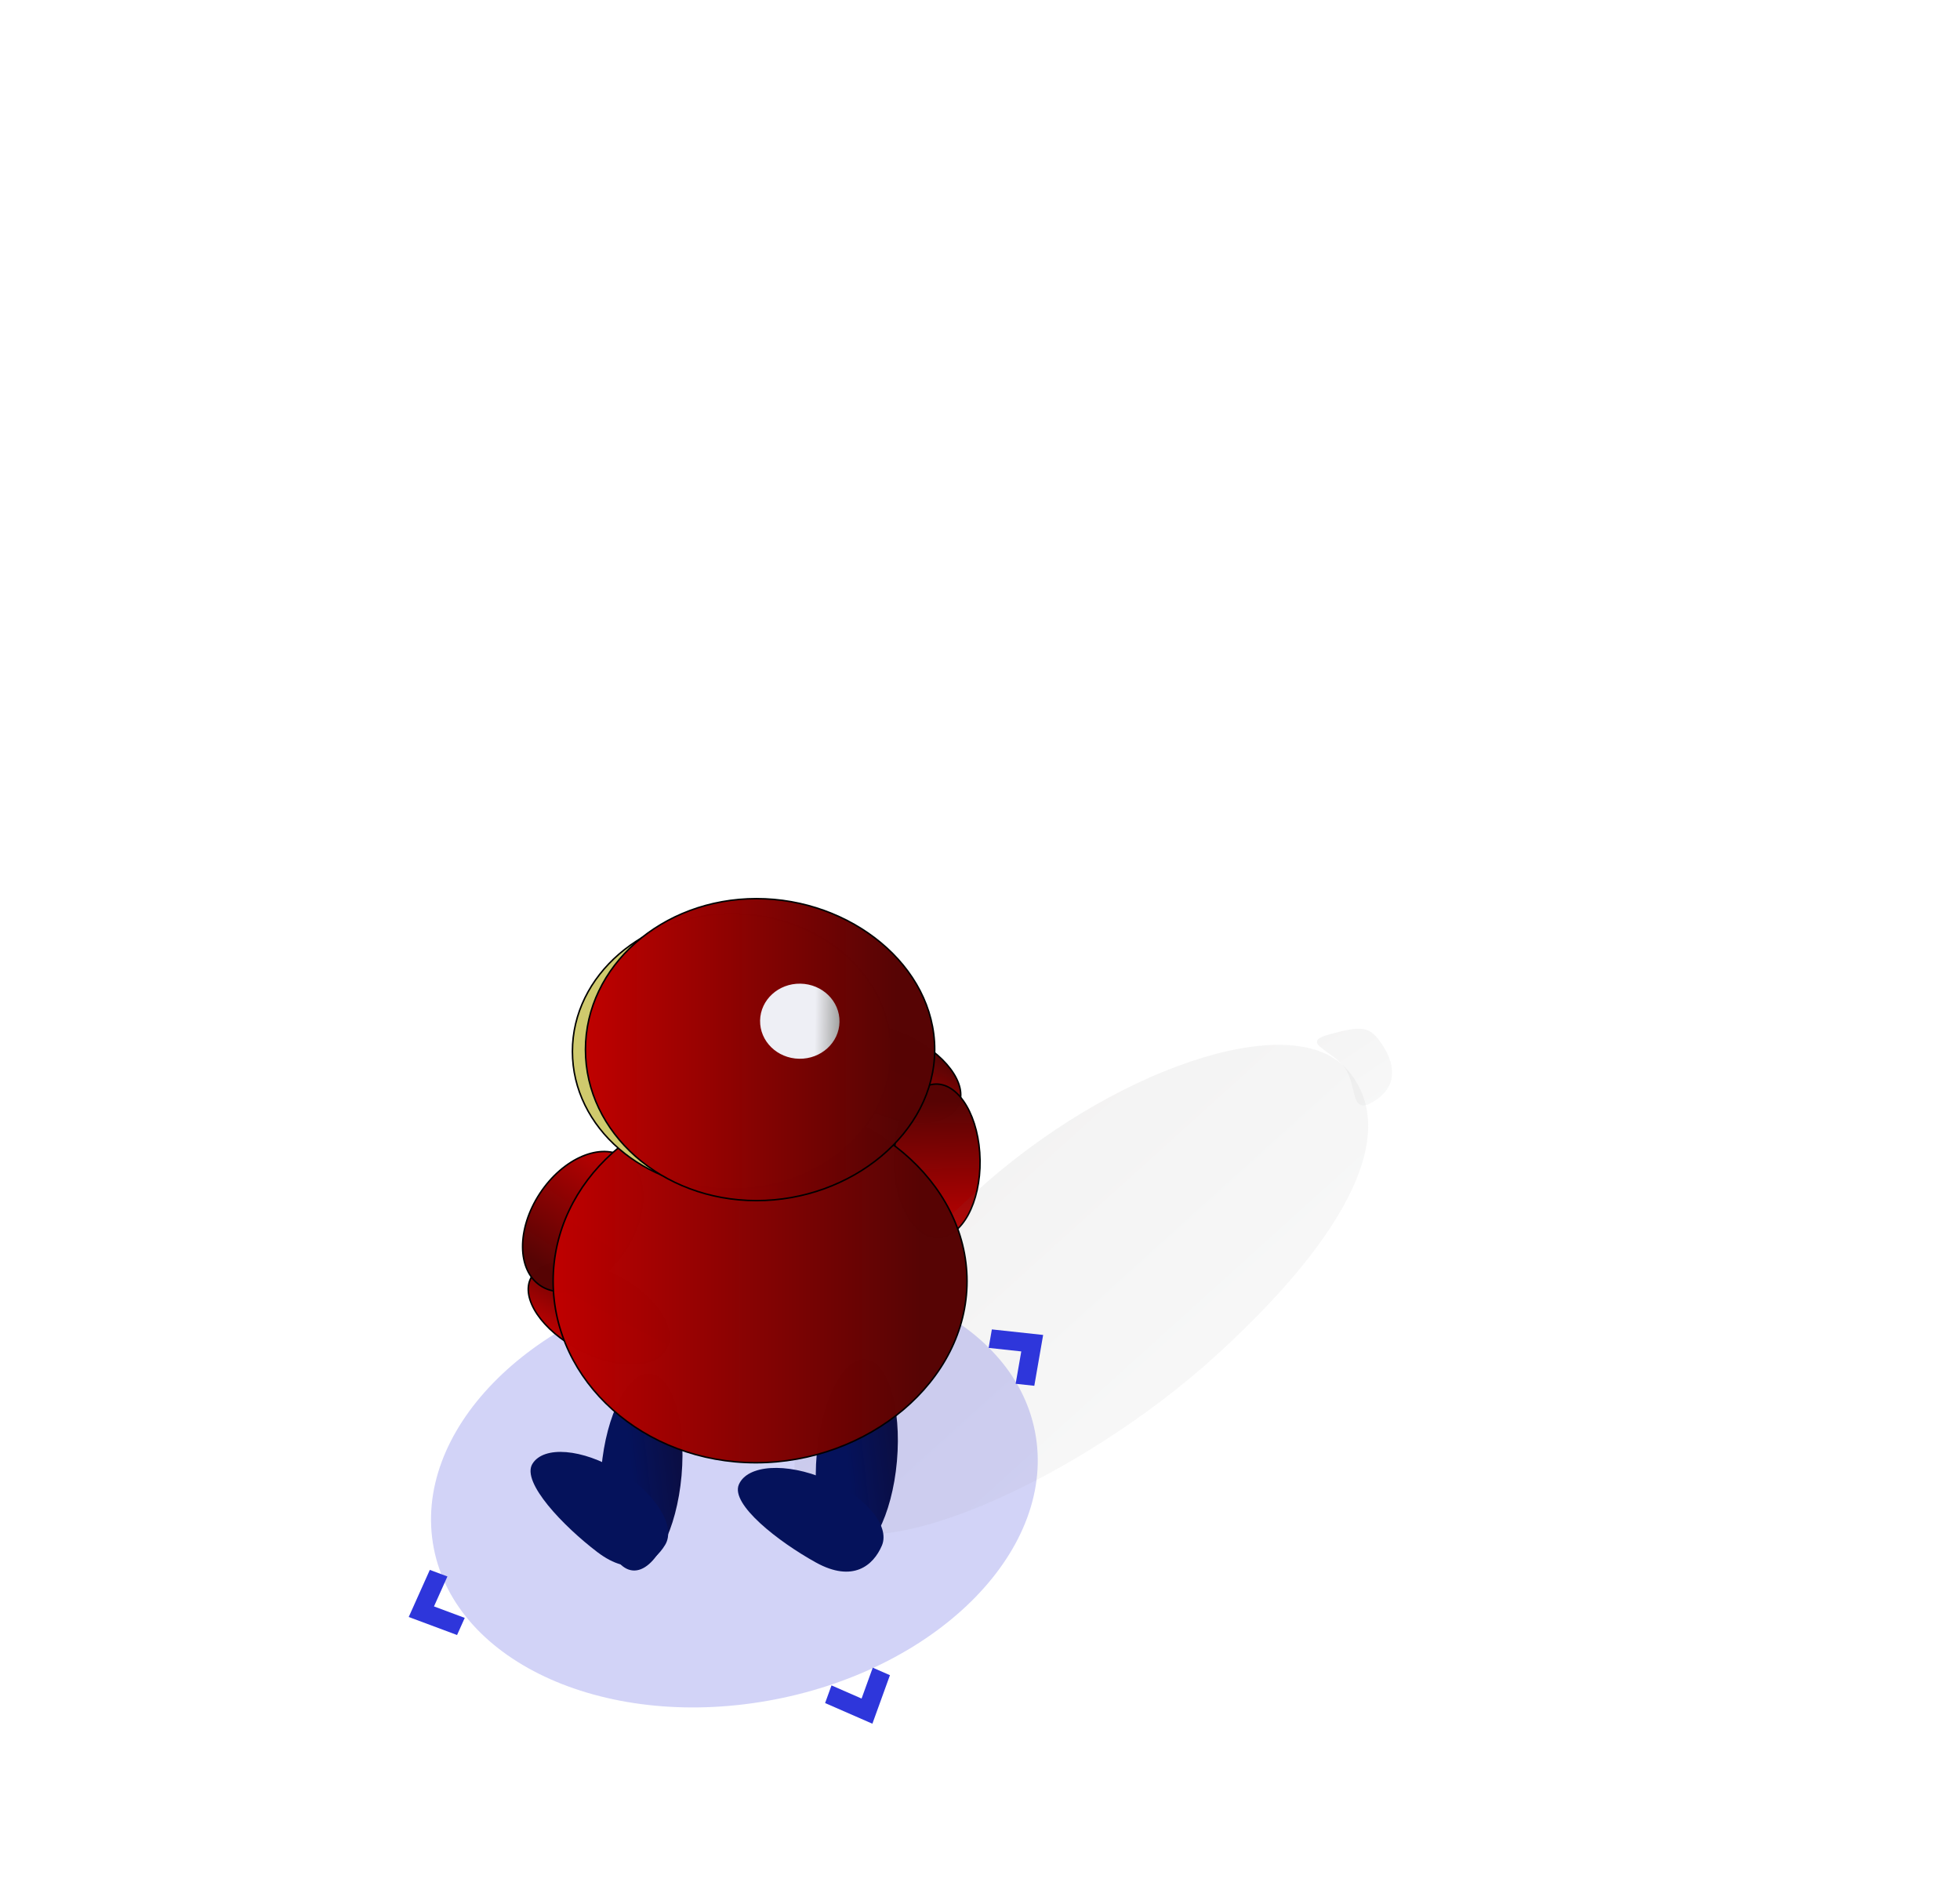
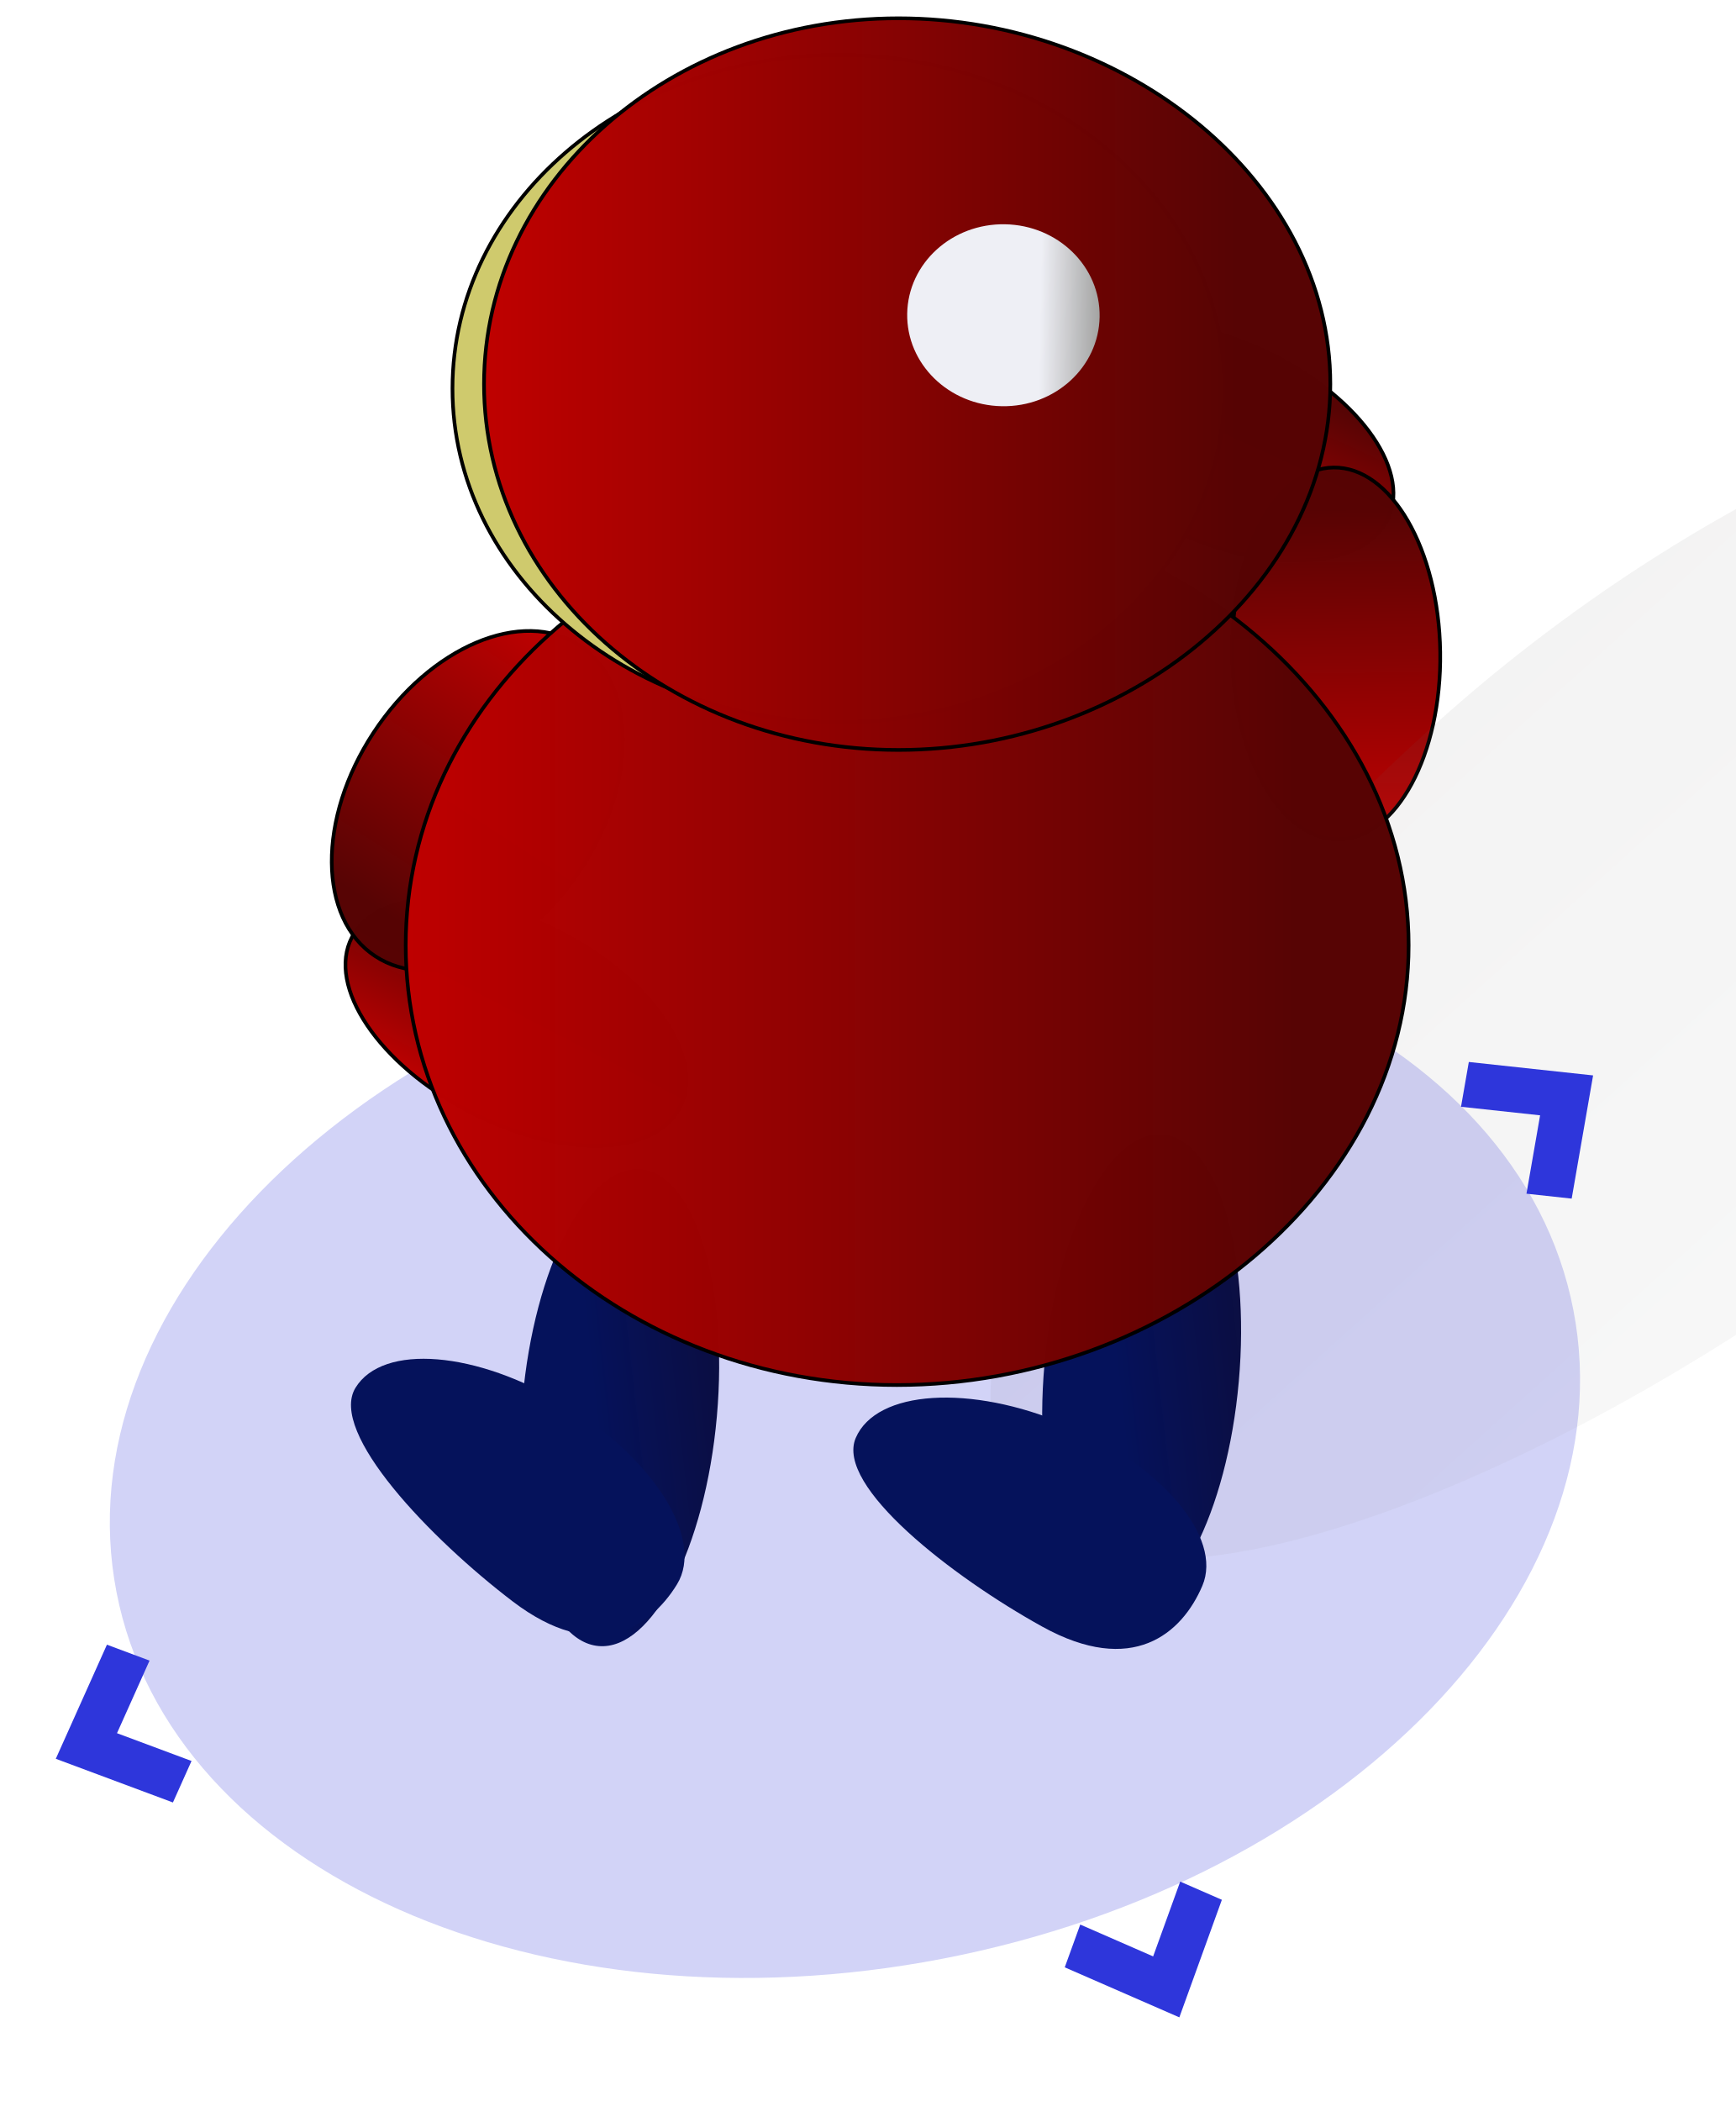
- <svg xmlns="http://www.w3.org/2000/svg" width="260" height="251">
+ <svg xmlns="http://www.w3.org/2000/svg" width="95" height="115">
  <g id="Layer_1">
-     <ellipse transform="rotate(114.572 117.966 142.333)" stroke="#000" opacity="undefined" ry="10.115" rx="5.506" id="svg_49" cy="142.333" cx="117.966" stroke-width="0.2" fill="url(#svg_39)" />
-     <path transform="rotate(-90.8298 124.31 153.951)" stroke="#000" stroke-width="0.2" id="svg_48" d="m124.31,159.648c-5.625,0 -10.181,-2.55 -10.181,-5.697c0,-3.148 4.556,-5.697 10.181,-5.697c5.625,0 10.181,2.55 10.181,5.697c0,3.148 -4.556,5.697 -10.181,5.697z" opacity="undefined" fill="url(#svg_28)" />
-     <ellipse transform="rotate(-10.9553 97.4187 197.605)" stroke="url(#svg_56)" ry="28.298" rx="40.618" id="svg_3" cy="197.605" cx="97.419" stroke-opacity="0.14" stroke-width="0" fill="#d2d3f7" />
-     <ellipse stroke-width="0" ry="13.099" rx="5.34" id="svg_40" cy="195.231" cx="85.09" fill="url(#svg_97)" stroke="#000" transform="rotate(5.07178 85.0897 195.231)" />
-     <path transform="rotate(47.7752 142.914 171.161)" stroke-width="0" fill-opacity="0.08" stroke-opacity="0.14" id="svg_51" d="m141.348,217.356c-10.979,0 -17.17,-21.14 -17.17,-45.136c0,-23.996 9.947,-47.253 20.926,-47.253c10.979,0 16.548,14.576 16.548,38.572c0,23.996 -9.325,53.818 -20.304,53.818l0,-0l0,0z" opacity="undefined" fill="url(#svg_55)" stroke="url(#svg_56)" />
-     <path transform="rotate(56.3166 180.499 140.646)" id="svg_59" d="m180.267,142.935c-2.941,0 -6.329,3.316 -4.929,-0.833c1.4,-4.15 1.988,-4.999 4.929,-4.999c2.941,0 5.805,1.127 5.718,4.999c-0.087,3.872 -2.777,0.833 -5.718,0.833z" opacity="undefined" stroke-opacity="0.14" stroke-width="0" fill-opacity="0.07" fill="url(#svg_55)" stroke="url(#svg_56)" />
    <ellipse id="svg_20" cy="0" cx="77.93" stroke-width="0" stroke="#000" fill="#05125b" />
-     <ellipse transform="rotate(117.46 79.4049 174.146)" stroke="#000" opacity="undefined" ry="10.115" rx="5.506" id="svg_37" cy="174.146" cx="79.405" stroke-width="0.2" fill="url(#svg_39)" />
-     <path stroke-width="0.2" id="svg_36" d="m77.296,168.809c-5.625,0 -10.181,-3.042 -10.181,-6.797c0,-3.755 4.556,-6.797 10.181,-6.797c5.625,0 10.181,3.042 10.181,6.797c0,3.755 -4.556,6.797 -10.181,6.797z" opacity="undefined" fill="url(#svg_28)" stroke="#000" transform="rotate(123.314 77.2956 162.011)" />
-     <ellipse stroke-width="0" ry="13.099" rx="5.34" id="svg_41" cy="193.326" cx="113.661" fill="url(#svg_97)" stroke="#000" transform="rotate(5.07178 113.661 193.326)" />
-     <path stroke-width="0.2" id="svg_26" d="m100.264,193.992c-14.856,0 -26.889,-10.773 -26.889,-24.072c0,-13.299 12.033,-24.072 26.889,-24.072c14.856,0 28.014,10.773 28.014,24.072c0,13.299 -13.158,24.072 -28.014,24.072z" opacity="undefined" fill="url(#svg_28)" stroke="#000" />
-     <path id="svg_47" d="m97.066,157.71c-11.675,0 -21.132,-8.173 -21.132,-18.263c0,-10.09 9.457,-18.263 21.132,-18.263c11.675,0 21.132,8.173 21.132,18.263c0,10.09 -9.457,18.263 -21.132,18.263z" opacity="undefined" stroke-width="0.2" fill="url(#svg_21)" stroke="#000" />
-     <path stroke-width="0.2" id="svg_29" d="m100.352,159.23c-12.537,0 -22.691,-8.961 -22.691,-20.024c0,-11.063 10.155,-20.024 22.691,-20.024c12.537,0 23.64,8.961 23.64,20.024c0,11.063 -11.104,20.024 -23.64,20.024z" opacity="undefined" fill="url(#svg_28)" stroke="#000" />
-     <ellipse stroke-width="0" ry="4.98" rx="5.268" id="svg_24" cy="135.436" cx="106.095" fill="url(#svg_35)" stroke="#000" transform="rotate(1.00506 106.095 135.436)" />
-     <path id="svg_42" d="m110.557,206.415c5.594,0.574 7.181,-2.626 7.181,-5.494c0,-2.867 -4.616,-5.189 -10.314,-5.189c-5.698,0 -10.314,2.322 -10.314,5.189c0,2.867 7.853,4.92 13.447,5.494l-0,0l0,0z" opacity="undefined" stroke-width="0" fill="#05125b" stroke="#000" transform="rotate(23.08 107.424 201.107)" />
-     <path id="svg_46" d="m82.462,204.987c5.594,0.574 7.181,-2.626 7.181,-5.494c0,-2.867 -4.616,-5.189 -10.314,-5.189c-5.698,0 -10.314,2.322 -10.314,5.189c0,2.867 7.853,4.92 13.447,5.494l-0,0z" opacity="undefined" stroke-width="0" fill="#05125b" stroke="#000" transform="rotate(31.4037 79.3291 199.679)" />
-     <path transform="rotate(157.302 57.3587 213.136)" id="svg_5" d="m53.954,216.113l3.177,-2.978l-3.177,-2.978l1.816,-1.702l4.993,4.68l-4.993,4.682" stroke-opacity="0.14" stroke-width="0" stroke="url(#svg_56)" fill="#2e36db" />
-     <path transform="rotate(-36.9773 135.657 179.093)" id="svg_6" d="m132.252,182.071l3.177,-2.978l-3.177,-2.978l1.816,-1.702l4.993,4.68l-4.993,4.682" stroke-opacity="0.14" stroke-width="0" stroke="url(#svg_56)" fill="#2e36db" />
-     <path transform="rotate(66.7432 114.38 225.476)" id="svg_7" d="m110.976,228.453l3.177,-2.978l-3.177,-2.978l1.816,-1.702l4.993,4.68l-4.993,4.682" stroke-opacity="0.14" stroke-width="0" stroke="url(#svg_56)" fill="#2e36db" />
+     <ellipse transform="rotate(114.572 66.803 24.1516)" stroke="#000" opacity="undefined" ry="10.115" rx="5.506" id="svg_49" cy="24.151" cx="66.803" stroke-width="0.2" fill="url(#svg_39)" />
+     <path transform="rotate(-90.8298 73.147 35.7696)" stroke="#000" stroke-width="0.2" id="svg_48" d="m73.147,41.467c-5.625,0 -10.181,-2.55 -10.181,-5.697c0,-3.148 4.556,-5.697 10.181,-5.697c5.625,0 10.181,2.55 10.181,5.697c0,3.148 -4.556,5.697 -10.181,5.697z" opacity="undefined" fill="url(#svg_28)" />
+     <ellipse transform="rotate(-10.9553 46.2554 79.4236)" stroke="url(#svg_56)" ry="28.298" rx="40.618" id="svg_3" cy="79.424" cx="46.255" stroke-opacity="0.14" stroke-width="0" fill="#d2d3f7" />
+     <ellipse transform="rotate(5.07178 33.9263 77.0496)" stroke-width="0" ry="13.099" rx="5.34" id="svg_40" cy="77.05" cx="33.926" fill="url(#svg_97)" stroke="#000" />
+     <path transform="rotate(47.7752 91.751 52.9796)" stroke-width="0" fill-opacity="0.08" stroke-opacity="0.14" id="svg_51" d="m90.185,99.174c-10.979,0 -17.17,-21.14 -17.17,-45.136c0,-23.996 9.947,-47.253 20.926,-47.253c10.979,0 16.548,14.576 16.548,38.572c0,23.996 -9.325,53.818 -20.304,53.818l0,-0l0,0z" opacity="undefined" fill="url(#svg_55)" stroke="url(#svg_56)" />
+     <path transform="rotate(56.3166 129.336 22.4646)" id="svg_59" d="m129.103,24.754c-2.941,0 -6.329,3.316 -4.929,-0.833c1.4,-4.15 1.988,-4.999 4.929,-4.999c2.941,0 5.805,1.127 5.718,4.999c-0.087,3.872 -2.777,0.833 -5.718,0.833z" opacity="undefined" stroke-opacity="0.14" stroke-width="0" fill-opacity="0.07" fill="url(#svg_55)" stroke="url(#svg_56)" />
+     <ellipse transform="rotate(117.46 28.2415 55.9646)" stroke="#000" opacity="undefined" ry="10.115" rx="5.506" id="svg_37" cy="55.965" cx="28.242" stroke-width="0.2" fill="url(#svg_39)" />
+     <path transform="rotate(123.314 26.1322 43.8296)" stroke-width="0.2" id="svg_36" d="m26.132,50.627c-5.625,0 -10.181,-3.042 -10.181,-6.797c0,-3.755 4.556,-6.797 10.181,-6.797c5.625,0 10.181,3.042 10.181,6.797c0,3.755 -4.556,6.797 -10.181,6.797z" opacity="undefined" fill="url(#svg_28)" stroke="#000" />
+     <ellipse transform="rotate(5.07178 62.498 75.1446)" stroke-width="0" ry="13.099" rx="5.34" id="svg_41" cy="75.145" cx="62.498" fill="url(#svg_97)" stroke="#000" />
+     <path stroke-width="0.2" id="svg_26" d="m49.1,75.811c-14.856,0 -26.889,-10.773 -26.889,-24.072c0,-13.299 12.033,-24.072 26.889,-24.072c14.856,0 28.014,10.773 28.014,24.072c0,13.299 -13.158,24.072 -28.014,24.072z" opacity="undefined" fill="url(#svg_28)" stroke="#000" />
+     <path id="svg_47" d="m45.903,39.528c-11.675,0 -21.132,-8.173 -21.132,-18.263c0,-10.09 9.457,-18.263 21.132,-18.263c11.675,0 21.132,8.173 21.132,18.263c0,10.09 -9.457,18.263 -21.132,18.263z" opacity="undefined" stroke-width="0.2" fill="url(#svg_21)" stroke="#000" />
+     <path stroke-width="0.2" id="svg_29" d="m49.188,41.049c-12.537,0 -22.691,-8.961 -22.691,-20.024c0,-11.063 10.155,-20.024 22.691,-20.024c12.537,0 23.64,8.961 23.64,20.024c0,11.063 -11.104,20.024 -23.64,20.024z" opacity="undefined" fill="url(#svg_28)" stroke="#000" />
+     <ellipse transform="rotate(1.00506 54.932 17.2546)" stroke-width="0" ry="4.98" rx="5.268" id="svg_24" cy="17.255" cx="54.931" fill="url(#svg_35)" stroke="#000" />
+     <path transform="rotate(23.08 56.261 82.9256)" id="svg_42" d="m59.394,88.234c5.594,0.574 7.181,-2.626 7.181,-5.494c0,-2.867 -4.616,-5.189 -10.314,-5.189c-5.698,0 -10.314,2.322 -10.314,5.189c0,2.867 7.853,4.92 13.447,5.494l-0,0l0,0z" opacity="undefined" stroke-width="0" fill="#05125b" stroke="#000" />
+     <path transform="rotate(31.4037 28.1657 81.4976)" id="svg_46" d="m31.299,86.805c5.594,0.574 7.181,-2.626 7.181,-5.494c0,-2.867 -4.616,-5.189 -10.314,-5.189c-5.698,0 -10.314,2.322 -10.314,5.189c0,2.867 7.853,4.92 13.447,5.494l-0,0z" opacity="undefined" stroke-width="0" fill="#05125b" stroke="#000" />
+     <path transform="rotate(157.302 6.1953 94.9546)" id="svg_5" d="m2.791,97.932l3.177,-2.978l-3.177,-2.978l1.816,-1.702l4.993,4.68l-4.993,4.682" stroke-opacity="0.14" stroke-width="0" stroke="url(#svg_56)" fill="#2e36db" />
+     <path transform="rotate(-36.9773 84.494 60.9116)" id="svg_6" d="m81.089,63.889l3.177,-2.978l-3.177,-2.978l1.816,-1.702l4.993,4.68l-4.993,4.682" stroke-opacity="0.14" stroke-width="0" stroke="url(#svg_56)" fill="#2e36db" />
+     <path transform="rotate(66.7432 63.217 107.295)" id="svg_7" d="m59.812,110.272l3.177,-2.978l-3.177,-2.978l1.816,-1.702l4.993,4.68l-4.993,4.682" stroke-opacity="0.14" stroke-width="0" stroke="url(#svg_56)" fill="#2e36db" />
  </g>
  <defs>
    <linearGradient y2="0" x2="1" y1="0" x1="0" id="svg_55">
      <stop offset="0" stop-color="#686666" />
      <stop offset="1" stop-color="#979999" />
    </linearGradient>
    <radialGradient gradientTransform="rotate(21,0.5,0.5) translate(0.04166667,0) scale(0.9166667,1)" cy="0.5" cx="0.5" r="5.657" spreadMethod="pad" id="svg_56">
      <stop offset="0" stop-color="#ffffff" />
      <stop offset="1" stop-color="#000000" />
    </radialGradient>
    <linearGradient y2="0" x2="1" y1="0.356" x1="0.281" id="svg_97">
      <stop offset="0.02" stop-color="#05125b" />
      <stop offset="0.996" stop-opacity="0.992" stop-color="#0b0b3a" />
      <stop offset="1" stop-opacity="0.996" stop-color="#040466" />
    </linearGradient>
    <linearGradient y2="0" x2="1" y1="0" x1="0" id="svg_21">
      <stop offset="1" stop-color="#CFCA6D" />
      <stop stop-opacity="0.996" offset="1" stop-color="#636309" />
    </linearGradient>
    <linearGradient y2="0" x2="1" y1="0" x1="0" id="svg_28">
      <stop offset="0" stop-opacity="0.996" stop-color="#bf0000" />
      <stop offset="0.891" stop-opacity="0.996" stop-color="#560303" />
    </linearGradient>
    <linearGradient id="svg_35" x1="0" y1="0" x2="1" y2="0">
      <stop stop-color="#eff1f7" stop-opacity="0.992" offset="0.691" />
      <stop stop-color="#a5a5a4" offset="0.996" stop-opacity="0.996" />
    </linearGradient>
    <linearGradient y2="0" x2="0" y1="0" x1="1" id="svg_39">
      <stop offset="0" stop-opacity="0.996" stop-color="#bf0000" />
      <stop offset="0.891" stop-opacity="0.996" stop-color="#560303" />
    </linearGradient>
  </defs>
</svg>
